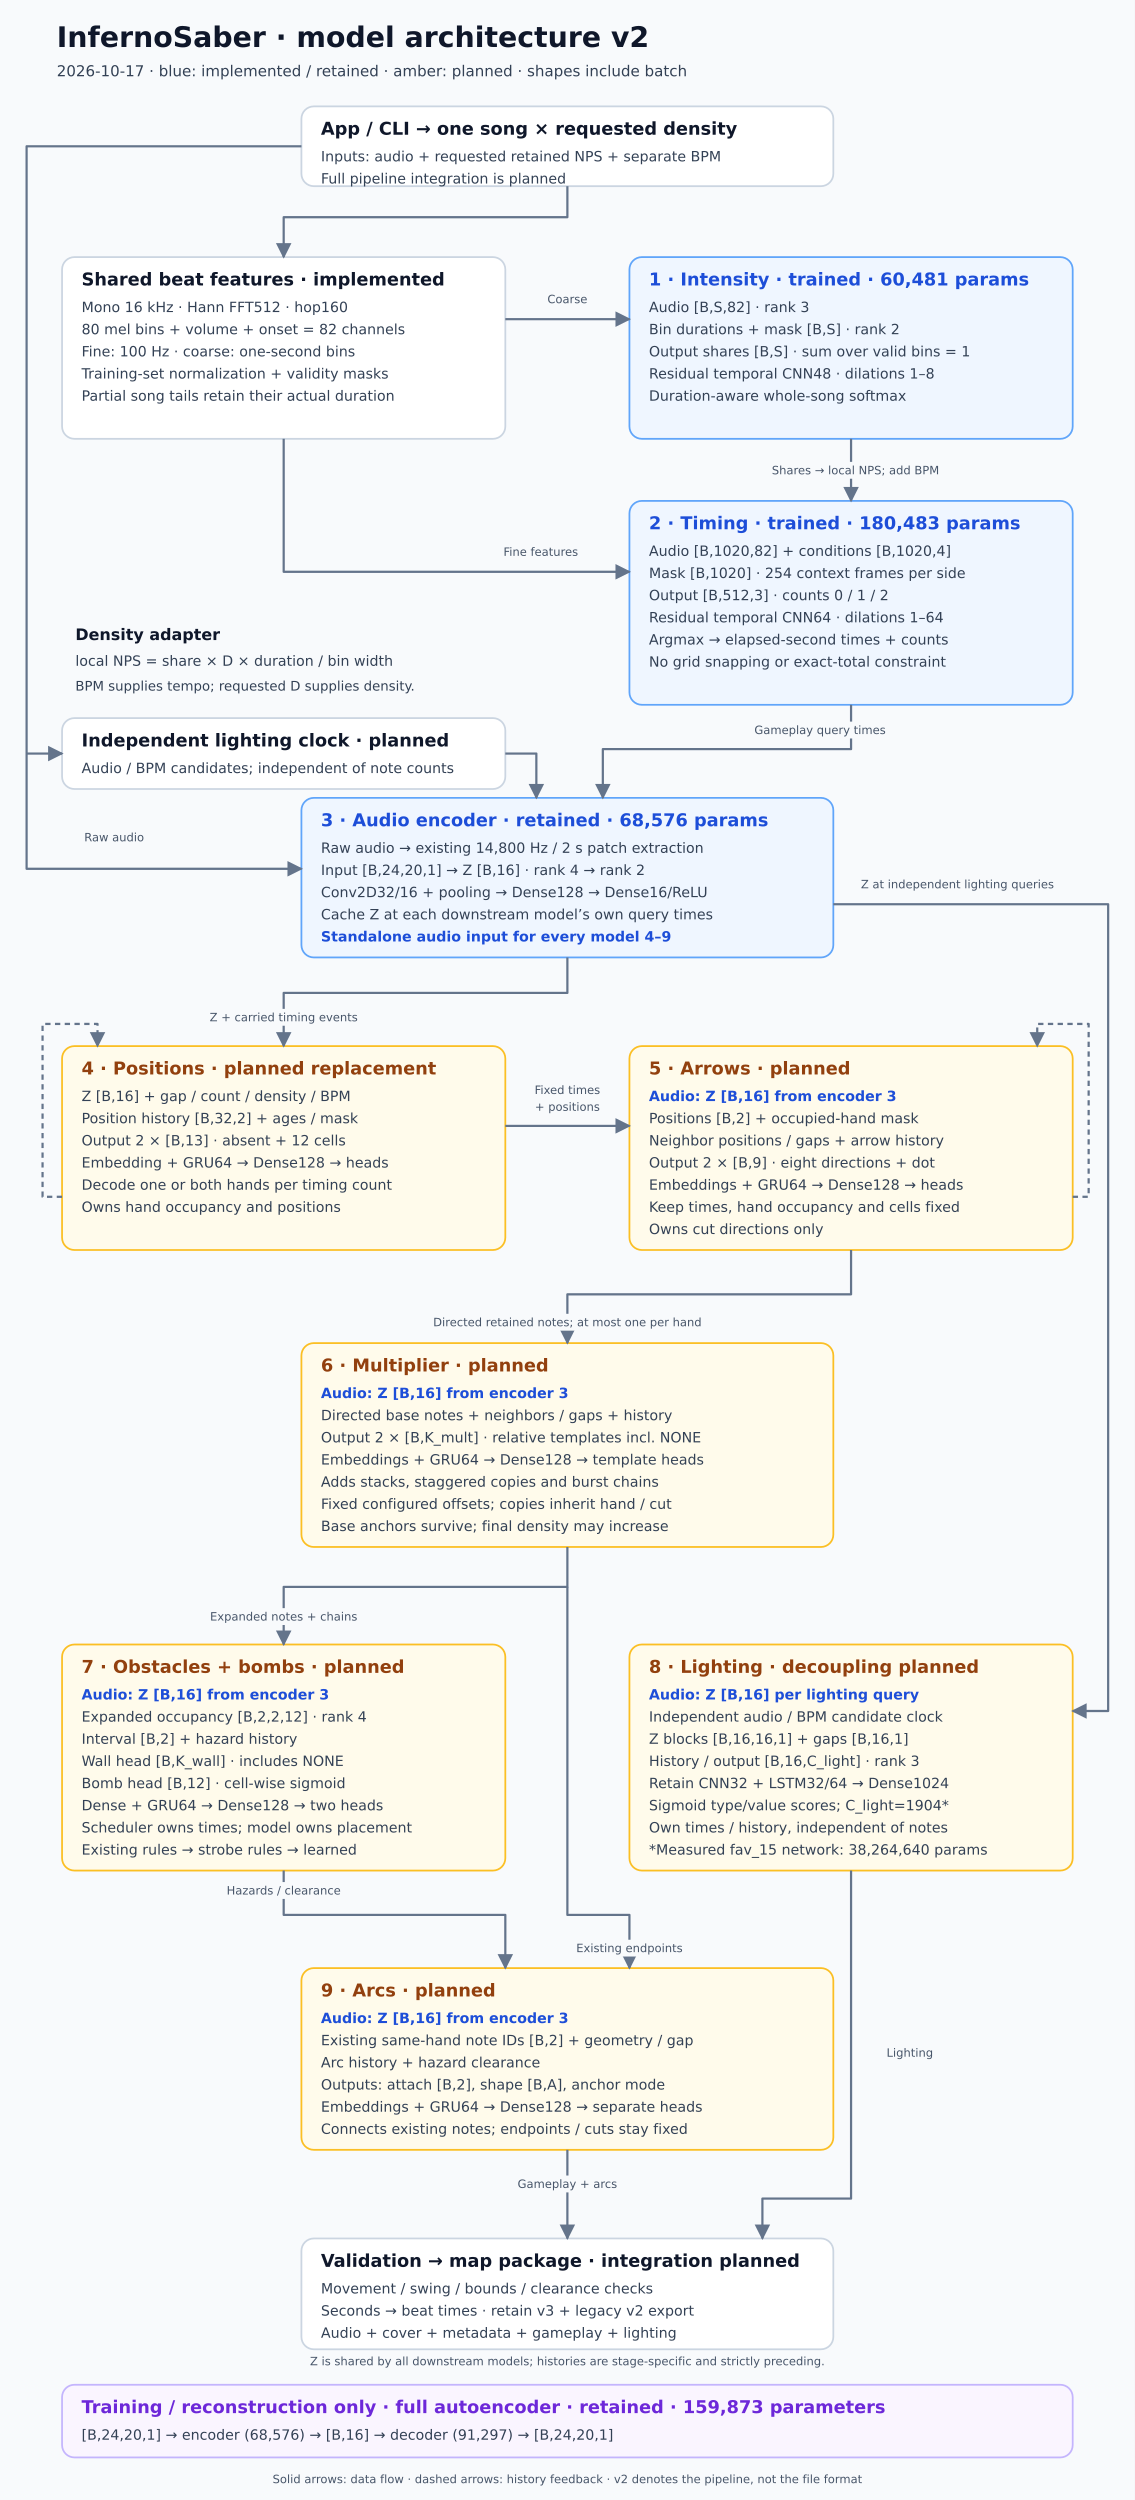
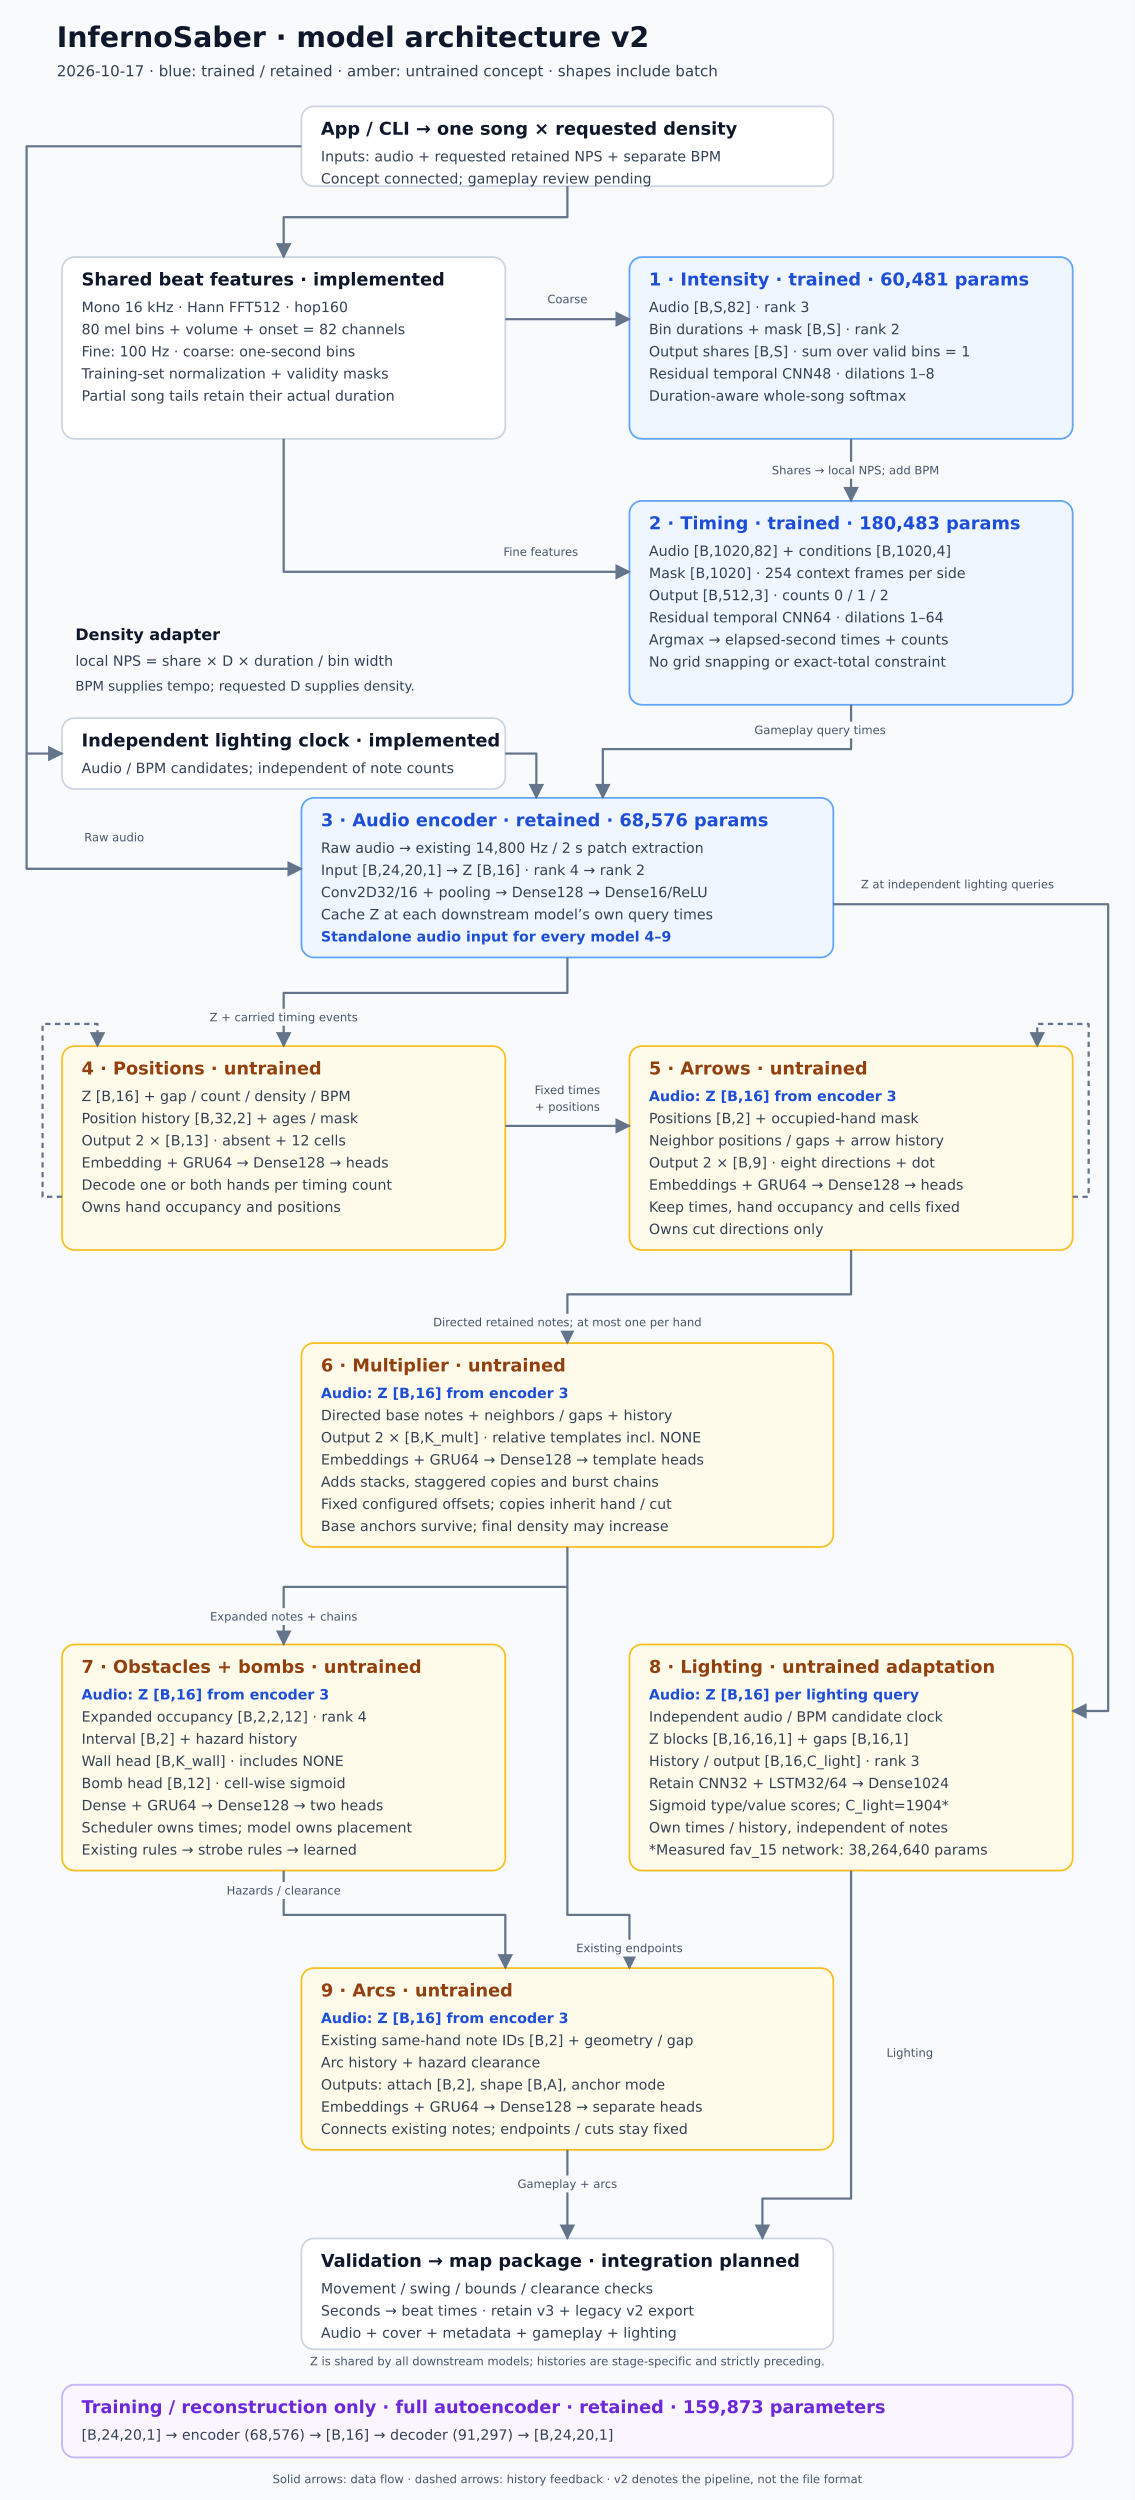
<svg xmlns="http://www.w3.org/2000/svg" aria-labelledby="title description" width="1280" height="2820" viewBox="0 0 1280 2820" role="img">
  <defs>
    <marker id="arrow" viewBox="0 0 10 10" refX="9" refY="5" markerWidth="7" markerHeight="7" orient="auto-start-reverse">
      <path d="M 0 0 L 10 5 L 0 10 z" fill="#64748b" />
    </marker>
  </defs>
  <rect width="1280" height="2820" fill="#f8fafc" />
  <text x="64" y="53" font-family="DejaVu Sans, Arial, sans-serif" font-size="32" font-weight="700" fill="#0f172a" text-anchor="start">InfernoSaber · model architecture v2</text>
-   <text x="64" y="86" font-family="DejaVu Sans, Arial, sans-serif" font-size="17" font-weight="400" fill="#334155" text-anchor="start">2026-10-17 · blue: implemented / retained · amber: planned · shapes include batch</text>
+   <text x="64" y="86" font-family="DejaVu Sans, Arial, sans-serif" font-size="17" font-weight="400" fill="#334155" text-anchor="start">2026-10-17 · blue: trained / retained · amber: untrained concept · shapes include batch</text>
  <rect x="340" y="120" width="600" height="90" rx="14" fill="#ffffff" stroke="#cbd5e1" stroke-width="2" />
  <text x="362" y="152" font-family="DejaVu Sans, Arial, sans-serif" font-size="20" font-weight="600" fill="#0f172a" text-anchor="start">App / CLI → one song × requested density</text>
  <text x="362" y="182" font-family="DejaVu Sans, Arial, sans-serif" font-size="16" font-weight="400" fill="#334155" text-anchor="start">Inputs: audio + requested retained NPS + separate BPM</text>
-   <text x="362" y="207" font-family="DejaVu Sans, Arial, sans-serif" font-size="16" font-weight="400" fill="#334155" text-anchor="start">Full pipeline integration is planned</text>
+   <text x="362" y="207" font-family="DejaVu Sans, Arial, sans-serif" font-size="16" font-weight="400" fill="#334155" text-anchor="start">Concept connected; gameplay review pending</text>
  <rect x="70" y="290" width="500" height="205" rx="14" fill="#ffffff" stroke="#cbd5e1" stroke-width="2" />
  <text x="92" y="322" font-family="DejaVu Sans, Arial, sans-serif" font-size="20" font-weight="600" fill="#0f172a" text-anchor="start">Shared beat features · implemented</text>
  <text x="92" y="352" font-family="DejaVu Sans, Arial, sans-serif" font-size="16" font-weight="400" fill="#334155" text-anchor="start">Mono 16 kHz · Hann FFT512 · hop160</text>
  <text x="92" y="377" font-family="DejaVu Sans, Arial, sans-serif" font-size="16" font-weight="400" fill="#334155" text-anchor="start">80 mel bins + volume + onset = 82 channels</text>
  <text x="92" y="402" font-family="DejaVu Sans, Arial, sans-serif" font-size="16" font-weight="400" fill="#334155" text-anchor="start">Fine: 100 Hz · coarse: one-second bins</text>
  <text x="92" y="427" font-family="DejaVu Sans, Arial, sans-serif" font-size="16" font-weight="400" fill="#334155" text-anchor="start">Training-set normalization + validity masks</text>
  <text x="92" y="452" font-family="DejaVu Sans, Arial, sans-serif" font-size="16" font-weight="400" fill="#334155" text-anchor="start">Partial song tails retain their actual duration</text>
  <rect x="710" y="290" width="500" height="205" rx="14" fill="#eff6ff" stroke="#60a5fa" stroke-width="2" />
  <text x="732" y="322" font-family="DejaVu Sans, Arial, sans-serif" font-size="20" font-weight="600" fill="#1d4ed8" text-anchor="start">1 · Intensity · trained · 60,481 params</text>
  <text x="732" y="352" font-family="DejaVu Sans, Arial, sans-serif" font-size="16" font-weight="400" fill="#334155" text-anchor="start">Audio [B,S,82] · rank 3</text>
  <text x="732" y="377" font-family="DejaVu Sans, Arial, sans-serif" font-size="16" font-weight="400" fill="#334155" text-anchor="start">Bin durations + mask [B,S] · rank 2</text>
  <text x="732" y="402" font-family="DejaVu Sans, Arial, sans-serif" font-size="16" font-weight="400" fill="#334155" text-anchor="start">Output shares [B,S] · sum over valid bins = 1</text>
  <text x="732" y="427" font-family="DejaVu Sans, Arial, sans-serif" font-size="16" font-weight="400" fill="#334155" text-anchor="start">Residual temporal CNN48 · dilations 1–8</text>
  <text x="732" y="452" font-family="DejaVu Sans, Arial, sans-serif" font-size="16" font-weight="400" fill="#334155" text-anchor="start">Duration-aware whole-song softmax</text>
  <rect x="710" y="565" width="500" height="230" rx="14" fill="#eff6ff" stroke="#60a5fa" stroke-width="2" />
  <text x="732" y="597" font-family="DejaVu Sans, Arial, sans-serif" font-size="20" font-weight="600" fill="#1d4ed8" text-anchor="start">2 · Timing · trained · 180,483 params</text>
  <text x="732" y="627" font-family="DejaVu Sans, Arial, sans-serif" font-size="16" font-weight="400" fill="#334155" text-anchor="start">Audio [B,1020,82] + conditions [B,1020,4]</text>
  <text x="732" y="652" font-family="DejaVu Sans, Arial, sans-serif" font-size="16" font-weight="400" fill="#334155" text-anchor="start">Mask [B,1020] · 254 context frames per side</text>
  <text x="732" y="677" font-family="DejaVu Sans, Arial, sans-serif" font-size="16" font-weight="400" fill="#334155" text-anchor="start">Output [B,512,3] · counts 0 / 1 / 2</text>
  <text x="732" y="702" font-family="DejaVu Sans, Arial, sans-serif" font-size="16" font-weight="400" fill="#334155" text-anchor="start">Residual temporal CNN64 · dilations 1–64</text>
  <text x="732" y="727" font-family="DejaVu Sans, Arial, sans-serif" font-size="16" font-weight="400" fill="#334155" text-anchor="start">Argmax → elapsed-second times + counts</text>
  <text x="732" y="752" font-family="DejaVu Sans, Arial, sans-serif" font-size="16" font-weight="400" fill="#334155" text-anchor="start">No grid snapping or exact-total constraint</text>
  <text x="85" y="722" font-family="DejaVu Sans, Arial, sans-serif" font-size="18" font-weight="600" fill="#0f172a" text-anchor="start">Density adapter</text>
  <text x="85" y="751" font-family="DejaVu Sans, Arial, sans-serif" font-size="16" font-weight="400" fill="#334155" text-anchor="start">local NPS = share × D × duration / bin width</text>
  <text x="85" y="779" font-family="DejaVu Sans, Arial, sans-serif" font-size="15" font-weight="400" fill="#334155" text-anchor="start">BPM supplies tempo; requested D supplies density.</text>
  <rect x="70" y="810" width="500" height="80" rx="14" fill="#ffffff" stroke="#cbd5e1" stroke-width="2" />
-   <text x="92" y="842" font-family="DejaVu Sans, Arial, sans-serif" font-size="20" font-weight="600" fill="#0f172a" text-anchor="start">Independent lighting clock · planned</text>
+   <text x="92" y="842" font-family="DejaVu Sans, Arial, sans-serif" font-size="20" font-weight="600" fill="#0f172a" text-anchor="start">Independent lighting clock · implemented</text>
  <text x="92" y="872" font-family="DejaVu Sans, Arial, sans-serif" font-size="16" font-weight="400" fill="#334155" text-anchor="start">Audio / BPM candidates; independent of note counts</text>
  <rect x="340" y="900" width="600" height="180" rx="14" fill="#eff6ff" stroke="#60a5fa" stroke-width="2" />
  <text x="362" y="932" font-family="DejaVu Sans, Arial, sans-serif" font-size="20" font-weight="600" fill="#1d4ed8" text-anchor="start">3 · Audio encoder · retained · 68,576 params</text>
  <text x="362" y="962" font-family="DejaVu Sans, Arial, sans-serif" font-size="16" font-weight="400" fill="#334155" text-anchor="start">Raw audio → existing 14,800 Hz / 2 s patch extraction</text>
  <text x="362" y="987" font-family="DejaVu Sans, Arial, sans-serif" font-size="16" font-weight="400" fill="#334155" text-anchor="start">Input [B,24,20,1] → Z [B,16] · rank 4 → rank 2</text>
  <text x="362" y="1012" font-family="DejaVu Sans, Arial, sans-serif" font-size="16" font-weight="400" fill="#334155" text-anchor="start">Conv2D32/16 + pooling → Dense128 → Dense16/ReLU</text>
  <text x="362" y="1037" font-family="DejaVu Sans, Arial, sans-serif" font-size="16" font-weight="400" fill="#334155" text-anchor="start">Cache Z at each downstream model’s own query times</text>
  <text x="362" y="1062" font-family="DejaVu Sans, Arial, sans-serif" font-size="16" font-weight="600" fill="#1d4ed8" text-anchor="start">Standalone audio input for every model 4–9</text>
  <rect x="70" y="1180" width="500" height="230" rx="14" fill="#fffbeb" stroke="#fbbf24" stroke-width="2" />
-   <text x="92" y="1212" font-family="DejaVu Sans, Arial, sans-serif" font-size="20" font-weight="600" fill="#92400e" text-anchor="start">4 · Positions · planned replacement</text>
+   <text x="92" y="1212" font-family="DejaVu Sans, Arial, sans-serif" font-size="20" font-weight="600" fill="#92400e" text-anchor="start">4 · Positions · untrained</text>
  <text x="92" y="1242" font-family="DejaVu Sans, Arial, sans-serif" font-size="16" font-weight="400" fill="#334155" text-anchor="start">Z [B,16] + gap / count / density / BPM</text>
  <text x="92" y="1267" font-family="DejaVu Sans, Arial, sans-serif" font-size="16" font-weight="400" fill="#334155" text-anchor="start">Position history [B,32,2] + ages / mask</text>
  <text x="92" y="1292" font-family="DejaVu Sans, Arial, sans-serif" font-size="16" font-weight="400" fill="#334155" text-anchor="start">Output 2 × [B,13] · absent + 12 cells</text>
  <text x="92" y="1317" font-family="DejaVu Sans, Arial, sans-serif" font-size="16" font-weight="400" fill="#334155" text-anchor="start">Embedding + GRU64 → Dense128 → heads</text>
  <text x="92" y="1342" font-family="DejaVu Sans, Arial, sans-serif" font-size="16" font-weight="400" fill="#334155" text-anchor="start">Decode one or both hands per timing count</text>
  <text x="92" y="1367" font-family="DejaVu Sans, Arial, sans-serif" font-size="16" font-weight="400" fill="#334155" text-anchor="start">Owns hand occupancy and positions</text>
  <rect x="710" y="1180" width="500" height="230" rx="14" fill="#fffbeb" stroke="#fbbf24" stroke-width="2" />
-   <text x="732" y="1212" font-family="DejaVu Sans, Arial, sans-serif" font-size="20" font-weight="600" fill="#92400e" text-anchor="start">5 · Arrows · planned</text>
+   <text x="732" y="1212" font-family="DejaVu Sans, Arial, sans-serif" font-size="20" font-weight="600" fill="#92400e" text-anchor="start">5 · Arrows · untrained</text>
  <text x="732" y="1242" font-family="DejaVu Sans, Arial, sans-serif" font-size="16" font-weight="600" fill="#1d4ed8" text-anchor="start">Audio: Z [B,16] from encoder 3</text>
  <text x="732" y="1267" font-family="DejaVu Sans, Arial, sans-serif" font-size="16" font-weight="400" fill="#334155" text-anchor="start">Positions [B,2] + occupied-hand mask</text>
  <text x="732" y="1292" font-family="DejaVu Sans, Arial, sans-serif" font-size="16" font-weight="400" fill="#334155" text-anchor="start">Neighbor positions / gaps + arrow history</text>
  <text x="732" y="1317" font-family="DejaVu Sans, Arial, sans-serif" font-size="16" font-weight="400" fill="#334155" text-anchor="start">Output 2 × [B,9] · eight directions + dot</text>
  <text x="732" y="1342" font-family="DejaVu Sans, Arial, sans-serif" font-size="16" font-weight="400" fill="#334155" text-anchor="start">Embeddings + GRU64 → Dense128 → heads</text>
  <text x="732" y="1367" font-family="DejaVu Sans, Arial, sans-serif" font-size="16" font-weight="400" fill="#334155" text-anchor="start">Keep times, hand occupancy and cells fixed</text>
  <text x="732" y="1392" font-family="DejaVu Sans, Arial, sans-serif" font-size="16" font-weight="400" fill="#334155" text-anchor="start">Owns cut directions only</text>
  <rect x="340" y="1515" width="600" height="230" rx="14" fill="#fffbeb" stroke="#fbbf24" stroke-width="2" />
-   <text x="362" y="1547" font-family="DejaVu Sans, Arial, sans-serif" font-size="20" font-weight="600" fill="#92400e" text-anchor="start">6 · Multiplier · planned</text>
+   <text x="362" y="1547" font-family="DejaVu Sans, Arial, sans-serif" font-size="20" font-weight="600" fill="#92400e" text-anchor="start">6 · Multiplier · untrained</text>
  <text x="362" y="1577" font-family="DejaVu Sans, Arial, sans-serif" font-size="16" font-weight="600" fill="#1d4ed8" text-anchor="start">Audio: Z [B,16] from encoder 3</text>
  <text x="362" y="1602" font-family="DejaVu Sans, Arial, sans-serif" font-size="16" font-weight="400" fill="#334155" text-anchor="start">Directed base notes + neighbors / gaps + history</text>
  <text x="362" y="1627" font-family="DejaVu Sans, Arial, sans-serif" font-size="16" font-weight="400" fill="#334155" text-anchor="start">Output 2 × [B,K_mult] · relative templates incl. NONE</text>
  <text x="362" y="1652" font-family="DejaVu Sans, Arial, sans-serif" font-size="16" font-weight="400" fill="#334155" text-anchor="start">Embeddings + GRU64 → Dense128 → template heads</text>
  <text x="362" y="1677" font-family="DejaVu Sans, Arial, sans-serif" font-size="16" font-weight="400" fill="#334155" text-anchor="start">Adds stacks, staggered copies and burst chains</text>
  <text x="362" y="1702" font-family="DejaVu Sans, Arial, sans-serif" font-size="16" font-weight="400" fill="#334155" text-anchor="start">Fixed configured offsets; copies inherit hand / cut</text>
  <text x="362" y="1727" font-family="DejaVu Sans, Arial, sans-serif" font-size="16" font-weight="400" fill="#334155" text-anchor="start">Base anchors survive; final density may increase</text>
  <rect x="70" y="1855" width="500" height="255" rx="14" fill="#fffbeb" stroke="#fbbf24" stroke-width="2" />
-   <text x="92" y="1887" font-family="DejaVu Sans, Arial, sans-serif" font-size="20" font-weight="600" fill="#92400e" text-anchor="start">7 · Obstacles + bombs · planned</text>
+   <text x="92" y="1887" font-family="DejaVu Sans, Arial, sans-serif" font-size="20" font-weight="600" fill="#92400e" text-anchor="start">7 · Obstacles + bombs · untrained</text>
  <text x="92" y="1917" font-family="DejaVu Sans, Arial, sans-serif" font-size="16" font-weight="600" fill="#1d4ed8" text-anchor="start">Audio: Z [B,16] from encoder 3</text>
  <text x="92" y="1942" font-family="DejaVu Sans, Arial, sans-serif" font-size="16" font-weight="400" fill="#334155" text-anchor="start">Expanded occupancy [B,2,2,12] · rank 4</text>
  <text x="92" y="1967" font-family="DejaVu Sans, Arial, sans-serif" font-size="16" font-weight="400" fill="#334155" text-anchor="start">Interval [B,2] + hazard history</text>
  <text x="92" y="1992" font-family="DejaVu Sans, Arial, sans-serif" font-size="16" font-weight="400" fill="#334155" text-anchor="start">Wall head [B,K_wall] · includes NONE</text>
  <text x="92" y="2017" font-family="DejaVu Sans, Arial, sans-serif" font-size="16" font-weight="400" fill="#334155" text-anchor="start">Bomb head [B,12] · cell-wise sigmoid</text>
  <text x="92" y="2042" font-family="DejaVu Sans, Arial, sans-serif" font-size="16" font-weight="400" fill="#334155" text-anchor="start">Dense + GRU64 → Dense128 → two heads</text>
  <text x="92" y="2067" font-family="DejaVu Sans, Arial, sans-serif" font-size="16" font-weight="400" fill="#334155" text-anchor="start">Scheduler owns times; model owns placement</text>
  <text x="92" y="2092" font-family="DejaVu Sans, Arial, sans-serif" font-size="16" font-weight="400" fill="#334155" text-anchor="start">Existing rules → strobe rules → learned</text>
  <rect x="710" y="1855" width="500" height="255" rx="14" fill="#fffbeb" stroke="#fbbf24" stroke-width="2" />
-   <text x="732" y="1887" font-family="DejaVu Sans, Arial, sans-serif" font-size="20" font-weight="600" fill="#92400e" text-anchor="start">8 · Lighting · decoupling planned</text>
+   <text x="732" y="1887" font-family="DejaVu Sans, Arial, sans-serif" font-size="20" font-weight="600" fill="#92400e" text-anchor="start">8 · Lighting · untrained adaptation</text>
  <text x="732" y="1917" font-family="DejaVu Sans, Arial, sans-serif" font-size="16" font-weight="600" fill="#1d4ed8" text-anchor="start">Audio: Z [B,16] per lighting query</text>
  <text x="732" y="1942" font-family="DejaVu Sans, Arial, sans-serif" font-size="16" font-weight="400" fill="#334155" text-anchor="start">Independent audio / BPM candidate clock</text>
  <text x="732" y="1967" font-family="DejaVu Sans, Arial, sans-serif" font-size="16" font-weight="400" fill="#334155" text-anchor="start">Z blocks [B,16,16,1] + gaps [B,16,1]</text>
  <text x="732" y="1992" font-family="DejaVu Sans, Arial, sans-serif" font-size="16" font-weight="400" fill="#334155" text-anchor="start">History / output [B,16,C_light] · rank 3</text>
  <text x="732" y="2017" font-family="DejaVu Sans, Arial, sans-serif" font-size="16" font-weight="400" fill="#334155" text-anchor="start">Retain CNN32 + LSTM32/64 → Dense1024</text>
  <text x="732" y="2042" font-family="DejaVu Sans, Arial, sans-serif" font-size="16" font-weight="400" fill="#334155" text-anchor="start">Sigmoid type/value scores; C_light=1904*</text>
  <text x="732" y="2067" font-family="DejaVu Sans, Arial, sans-serif" font-size="16" font-weight="400" fill="#334155" text-anchor="start">Own times / history, independent of notes</text>
  <text x="732" y="2092" font-family="DejaVu Sans, Arial, sans-serif" font-size="16" font-weight="400" fill="#334155" text-anchor="start">*Measured fav_15 network: 38,264,640 params</text>
  <rect x="340" y="2220" width="600" height="205" rx="14" fill="#fffbeb" stroke="#fbbf24" stroke-width="2" />
-   <text x="362" y="2252" font-family="DejaVu Sans, Arial, sans-serif" font-size="20" font-weight="600" fill="#92400e" text-anchor="start">9 · Arcs · planned</text>
+   <text x="362" y="2252" font-family="DejaVu Sans, Arial, sans-serif" font-size="20" font-weight="600" fill="#92400e" text-anchor="start">9 · Arcs · untrained</text>
  <text x="362" y="2282" font-family="DejaVu Sans, Arial, sans-serif" font-size="16" font-weight="600" fill="#1d4ed8" text-anchor="start">Audio: Z [B,16] from encoder 3</text>
  <text x="362" y="2307" font-family="DejaVu Sans, Arial, sans-serif" font-size="16" font-weight="400" fill="#334155" text-anchor="start">Existing same-hand note IDs [B,2] + geometry / gap</text>
  <text x="362" y="2332" font-family="DejaVu Sans, Arial, sans-serif" font-size="16" font-weight="400" fill="#334155" text-anchor="start">Arc history + hazard clearance</text>
  <text x="362" y="2357" font-family="DejaVu Sans, Arial, sans-serif" font-size="16" font-weight="400" fill="#334155" text-anchor="start">Outputs: attach [B,2], shape [B,A], anchor mode</text>
  <text x="362" y="2382" font-family="DejaVu Sans, Arial, sans-serif" font-size="16" font-weight="400" fill="#334155" text-anchor="start">Embeddings + GRU64 → Dense128 → separate heads</text>
  <text x="362" y="2407" font-family="DejaVu Sans, Arial, sans-serif" font-size="16" font-weight="400" fill="#334155" text-anchor="start">Connects existing notes; endpoints / cuts stay fixed</text>
  <rect x="340" y="2525" width="600" height="125" rx="14" fill="#ffffff" stroke="#cbd5e1" stroke-width="2" />
  <text x="362" y="2557" font-family="DejaVu Sans, Arial, sans-serif" font-size="20" font-weight="600" fill="#0f172a" text-anchor="start">Validation → map package · integration planned</text>
  <text x="362" y="2587" font-family="DejaVu Sans, Arial, sans-serif" font-size="16" font-weight="400" fill="#334155" text-anchor="start">Movement / swing / bounds / clearance checks</text>
  <text x="362" y="2612" font-family="DejaVu Sans, Arial, sans-serif" font-size="16" font-weight="400" fill="#334155" text-anchor="start">Seconds → beat times · retain v3 + legacy v2 export</text>
  <text x="362" y="2637" font-family="DejaVu Sans, Arial, sans-serif" font-size="16" font-weight="400" fill="#334155" text-anchor="start">Audio + cover + metadata + gameplay + lighting</text>
  <rect x="70" y="2690" width="1140" height="82" rx="14" fill="#faf5ff" stroke="#c4b5fd" stroke-width="2" />
  <text x="92" y="2722" font-family="DejaVu Sans, Arial, sans-serif" font-size="20" font-weight="600" fill="#6d28d9" text-anchor="start">Training / reconstruction only · full autoencoder · retained · 159,873 parameters</text>
  <text x="92" y="2752" font-family="DejaVu Sans, Arial, sans-serif" font-size="16" font-weight="400" fill="#334155" text-anchor="start">[B,24,20,1] → encoder (68,576) → [B,16] → decoder (91,297) → [B,24,20,1]</text>
  <polyline points="640,210 640,245 320,245 320,290" fill="none" stroke="#64748b" stroke-width="2.5" stroke-linejoin="round" marker-end="url(#arrow)" />
  <polyline points="570,360 710,360" fill="none" stroke="#64748b" stroke-width="2.5" stroke-linejoin="round" marker-end="url(#arrow)" />
  <rect x="613.445" y="328" width="53.109" height="19" rx="3" fill="#f8fafc" />
  <text x="640" y="342" font-family="DejaVu Sans, Arial, sans-serif" font-size="13" font-weight="400" fill="#475569" text-anchor="middle">Coarse</text>
  <polyline points="320,495 320,645 710,645" fill="none" stroke="#64748b" stroke-width="2.5" stroke-linejoin="round" marker-end="url(#arrow)" />
  <rect x="563.898" y="613" width="92.203" height="19" rx="3" fill="#f8fafc" />
  <text x="610" y="627" font-family="DejaVu Sans, Arial, sans-serif" font-size="13" font-weight="400" fill="#475569" text-anchor="middle">Fine features</text>
  <polyline points="960,495 960,565" fill="none" stroke="#64748b" stroke-width="2.5" stroke-linejoin="round" marker-end="url(#arrow)" />
  <rect x="866.641" y="521" width="196.719" height="19" rx="3" fill="#f8fafc" />
  <text x="965" y="535" font-family="DejaVu Sans, Arial, sans-serif" font-size="13" font-weight="400" fill="#475569" text-anchor="middle">Shares → local NPS; add BPM</text>
  <polyline points="340,165 30,165 30,980 340,980" fill="none" stroke="#64748b" stroke-width="2.5" stroke-linejoin="round" marker-end="url(#arrow)" />
  <rect x="91" y="935" width="75.484" height="19" rx="3" fill="#f8fafc" />
  <text x="95" y="949" font-family="DejaVu Sans, Arial, sans-serif" font-size="13" font-weight="400" fill="#475569" text-anchor="start">Raw audio</text>
  <polyline points="30,850 70,850" fill="none" stroke="#64748b" stroke-width="2.5" stroke-linejoin="round" marker-end="url(#arrow)" />
  <polyline points="570,850 605,850 605,900" fill="none" stroke="#64748b" stroke-width="2.5" stroke-linejoin="round" marker-end="url(#arrow)" />
  <polyline points="960,795 960,845 680,845 680,900" fill="none" stroke="#64748b" stroke-width="2.5" stroke-linejoin="round" marker-end="url(#arrow)" />
  <rect x="846.945" y="814" width="156.109" height="19" rx="3" fill="#f8fafc" />
  <text x="925" y="828" font-family="DejaVu Sans, Arial, sans-serif" font-size="13" font-weight="400" fill="#475569" text-anchor="middle">Gameplay query times</text>
  <polyline points="640,1080 640,1120 320,1120 320,1180" fill="none" stroke="#64748b" stroke-width="2.5" stroke-linejoin="round" marker-end="url(#arrow)" />
  <rect x="232.523" y="1138" width="174.953" height="19" rx="3" fill="#f8fafc" />
  <text x="320" y="1152" font-family="DejaVu Sans, Arial, sans-serif" font-size="13" font-weight="400" fill="#475569" text-anchor="middle">Z + carried timing events</text>
  <polyline points="940,1020 1250,1020 1250,1930 1210,1930" fill="none" stroke="#64748b" stroke-width="2.5" stroke-linejoin="round" marker-end="url(#arrow)" />
  <rect x="967.141" y="988" width="225.719" height="19" rx="3" fill="#f8fafc" />
  <text x="1080" y="1002" font-family="DejaVu Sans, Arial, sans-serif" font-size="13" font-weight="400" fill="#475569" text-anchor="middle">Z at independent lighting queries</text>
  <polyline points="570,1270 710,1270" fill="none" stroke="#64748b" stroke-width="2.5" stroke-linejoin="round" marker-end="url(#arrow)" />
  <rect x="599.039" y="1220" width="81.922" height="19" rx="3" fill="#f8fafc" />
  <text x="640" y="1234" font-family="DejaVu Sans, Arial, sans-serif" font-size="13" font-weight="400" fill="#475569" text-anchor="middle">Fixed times</text>
  <rect x="599.375" y="1239" width="81.25" height="19" rx="3" fill="#f8fafc" />
  <text x="640" y="1253" font-family="DejaVu Sans, Arial, sans-serif" font-size="13" font-weight="400" fill="#475569" text-anchor="middle">+ positions</text>
  <polyline points="70,1350 48,1350 48,1155 110,1155 110,1180" fill="none" stroke="#64748b" stroke-width="2.5" stroke-linejoin="round" marker-end="url(#arrow)" stroke-dasharray="6 5" />
  <polyline points="1210,1350 1228,1350 1228,1155 1170,1155 1170,1180" fill="none" stroke="#64748b" stroke-width="2.5" stroke-linejoin="round" marker-end="url(#arrow)" stroke-dasharray="6 5" />
  <polyline points="960,1410 960,1460 640,1460 640,1515" fill="none" stroke="#64748b" stroke-width="2.5" stroke-linejoin="round" marker-end="url(#arrow)" />
  <rect x="484.656" y="1482" width="310.688" height="19" rx="3" fill="#f8fafc" />
  <text x="640" y="1496" font-family="DejaVu Sans, Arial, sans-serif" font-size="13" font-weight="400" fill="#475569" text-anchor="middle">Directed retained notes; at most one per hand</text>
  <polyline points="640,1745 640,1790 320,1790 320,1855" fill="none" stroke="#64748b" stroke-width="2.5" stroke-linejoin="round" marker-end="url(#arrow)" />
  <rect x="232.938" y="1814" width="174.125" height="19" rx="3" fill="#f8fafc" />
  <text x="320" y="1828" font-family="DejaVu Sans, Arial, sans-serif" font-size="13" font-weight="400" fill="#475569" text-anchor="middle">Expanded notes + chains</text>
  <polyline points="640,1790 640,2160 710,2160 710,2220" fill="none" stroke="#64748b" stroke-width="2.5" stroke-linejoin="round" marker-end="url(#arrow)" />
  <rect x="646.008" y="2188" width="127.984" height="19" rx="3" fill="#f8fafc" />
  <text x="710" y="2202" font-family="DejaVu Sans, Arial, sans-serif" font-size="13" font-weight="400" fill="#475569" text-anchor="middle">Existing endpoints</text>
  <polyline points="320,2110 320,2160 570,2160 570,2220" fill="none" stroke="#64748b" stroke-width="2.5" stroke-linejoin="round" marker-end="url(#arrow)" />
  <rect x="251.648" y="2123" width="136.703" height="19" rx="3" fill="#f8fafc" />
  <text x="320" y="2137" font-family="DejaVu Sans, Arial, sans-serif" font-size="13" font-weight="400" fill="#475569" text-anchor="middle">Hazards / clearance</text>
  <polyline points="640,2425 640,2525" fill="none" stroke="#64748b" stroke-width="2.5" stroke-linejoin="round" marker-end="url(#arrow)" />
  <rect x="579.852" y="2454" width="120.297" height="19" rx="3" fill="#f8fafc" />
  <text x="640" y="2468" font-family="DejaVu Sans, Arial, sans-serif" font-size="13" font-weight="400" fill="#475569" text-anchor="middle">Gameplay + arcs</text>
  <polyline points="960,2110 960,2480 860,2480 860,2525" fill="none" stroke="#64748b" stroke-width="2.5" stroke-linejoin="round" marker-end="url(#arrow)" />
  <rect x="996" y="2306" width="60.531" height="19" rx="3" fill="#f8fafc" />
  <text x="1000" y="2320" font-family="DejaVu Sans, Arial, sans-serif" font-size="13" font-weight="400" fill="#475569" text-anchor="start">Lighting</text>
  <rect x="345.805" y="2654" width="588.391" height="19" rx="3" fill="#f8fafc" />
  <text x="640" y="2668" font-family="DejaVu Sans, Arial, sans-serif" font-size="13" font-weight="400" fill="#475569" text-anchor="middle">Z is shared by all downstream models; histories are stage-specific and strictly preceding.</text>
  <rect x="303.641" y="2787" width="672.719" height="19" rx="3" fill="#f8fafc" />
  <text x="640" y="2801" font-family="DejaVu Sans, Arial, sans-serif" font-size="13" font-weight="400" fill="#475569" text-anchor="middle">Solid arrows: data flow · dashed arrows: history feedback · v2 denotes the pipeline, not the file format</text>
</svg>
